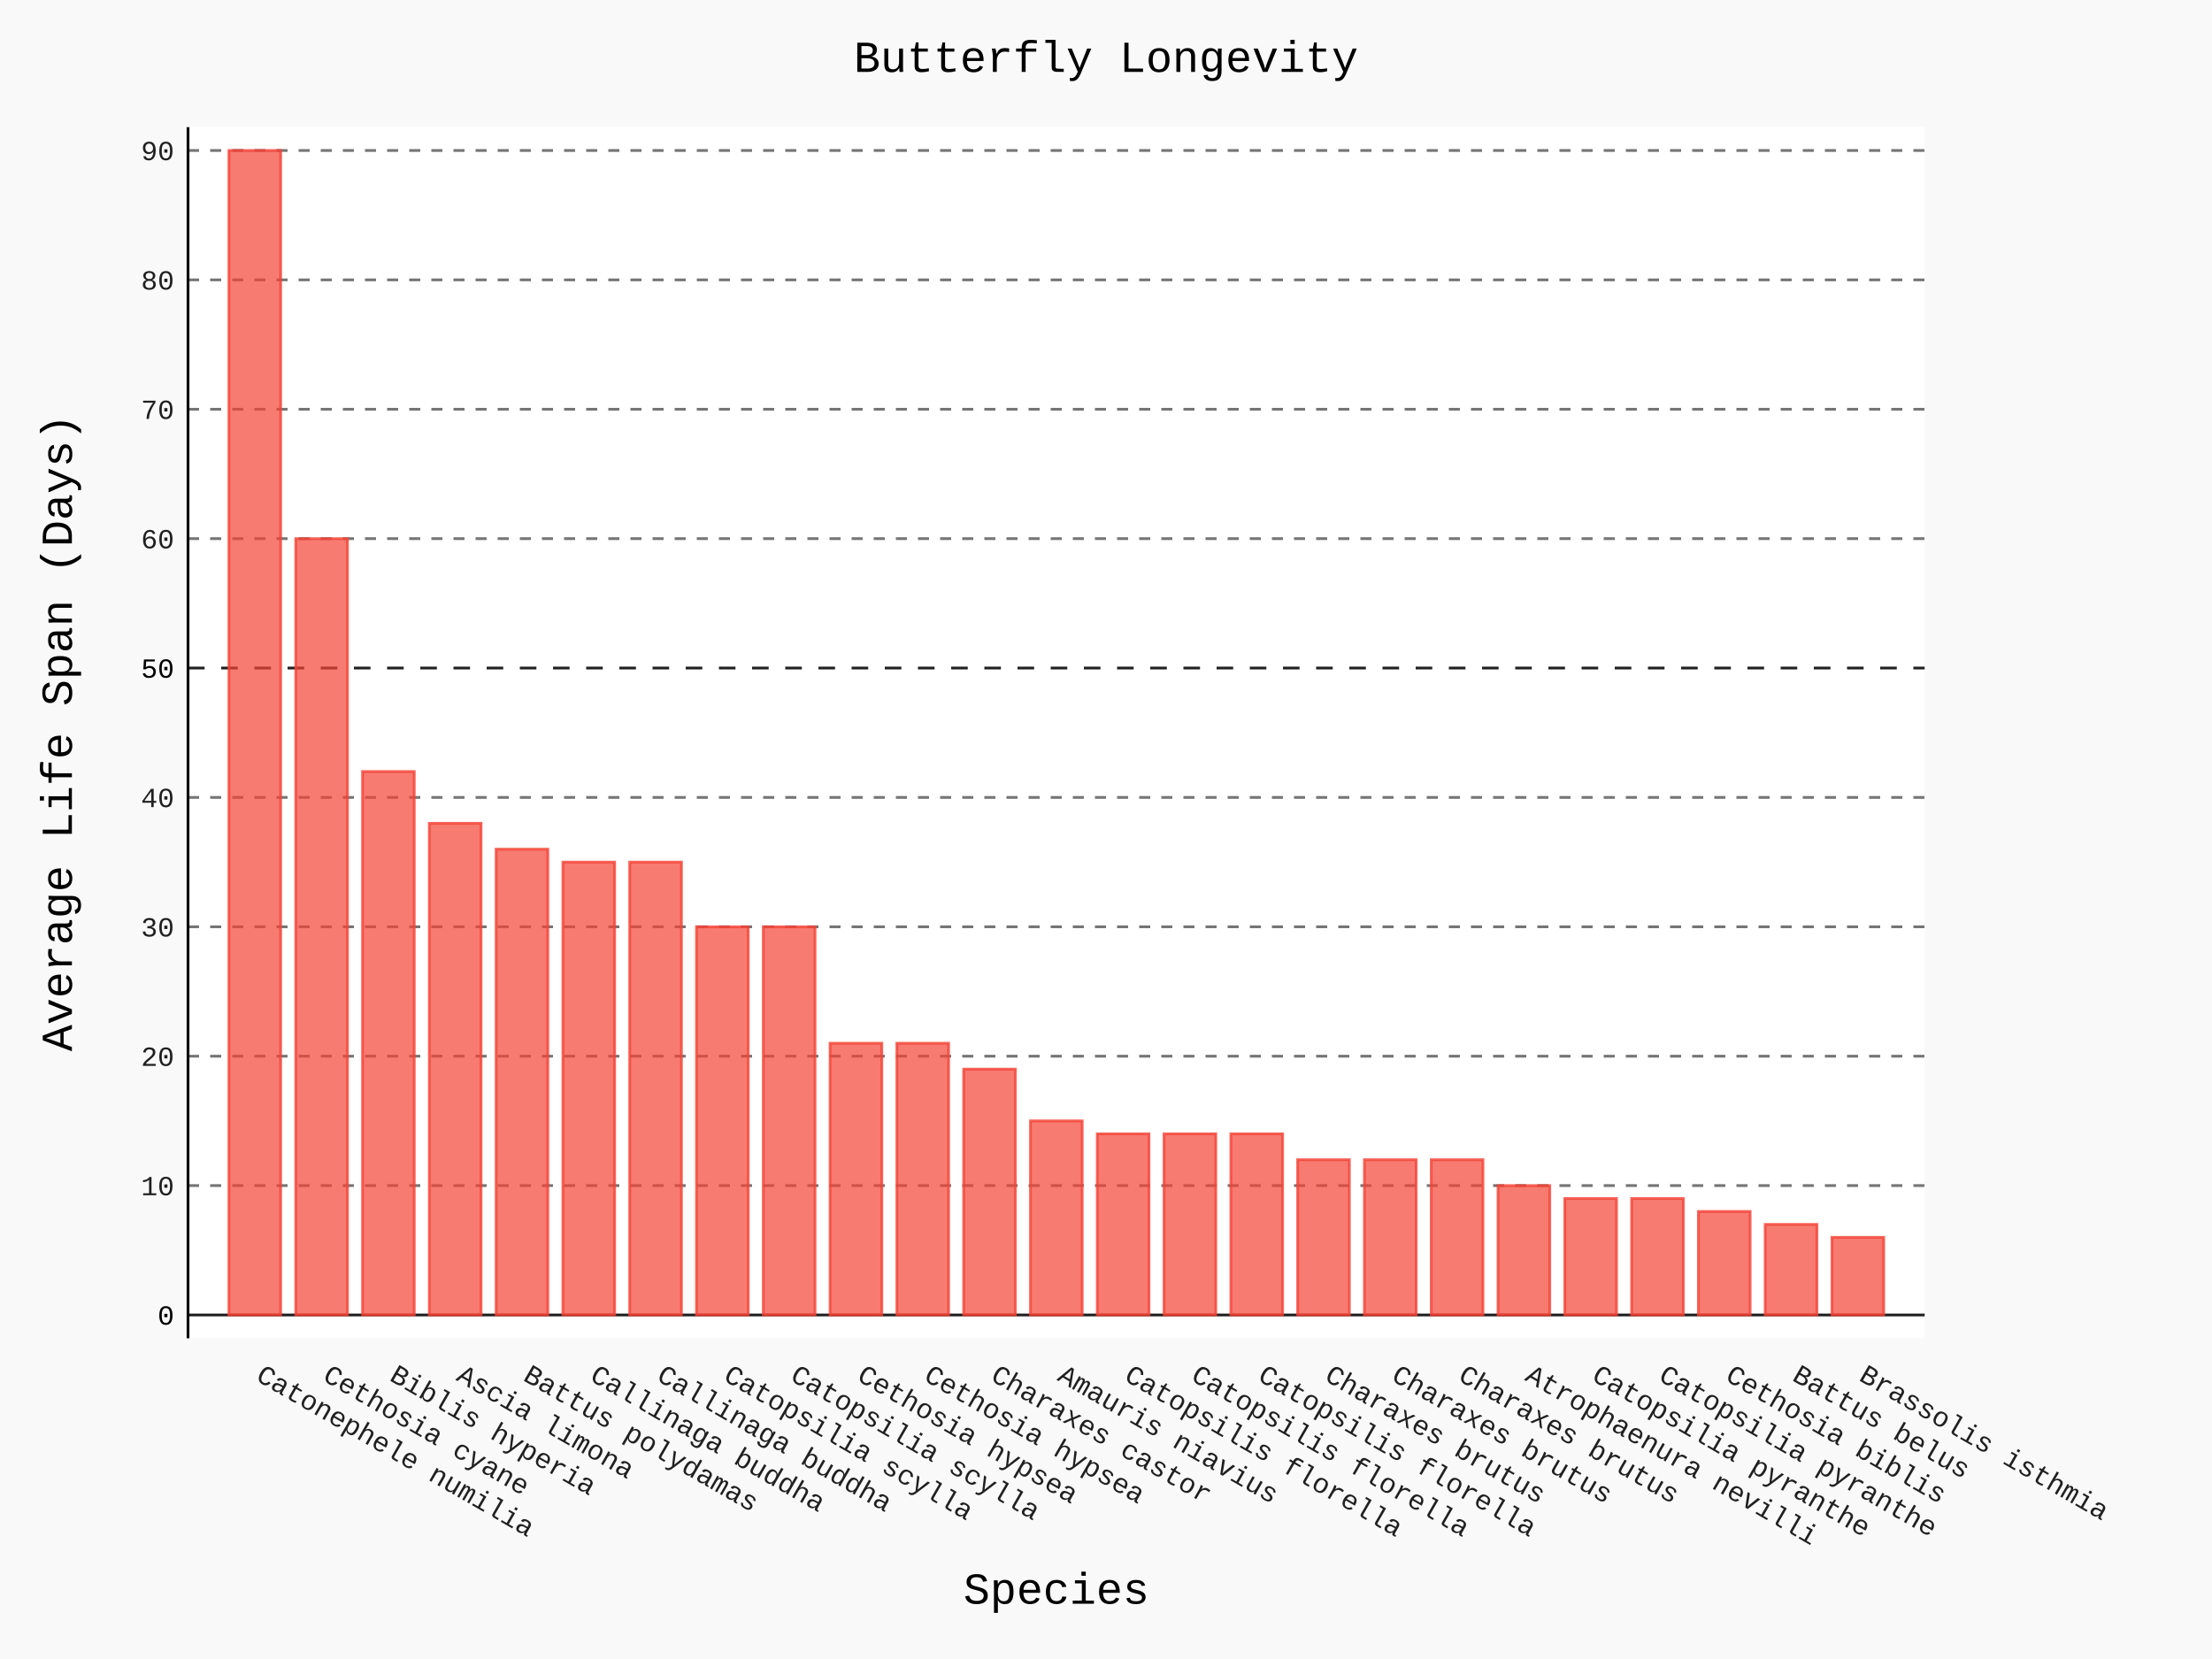
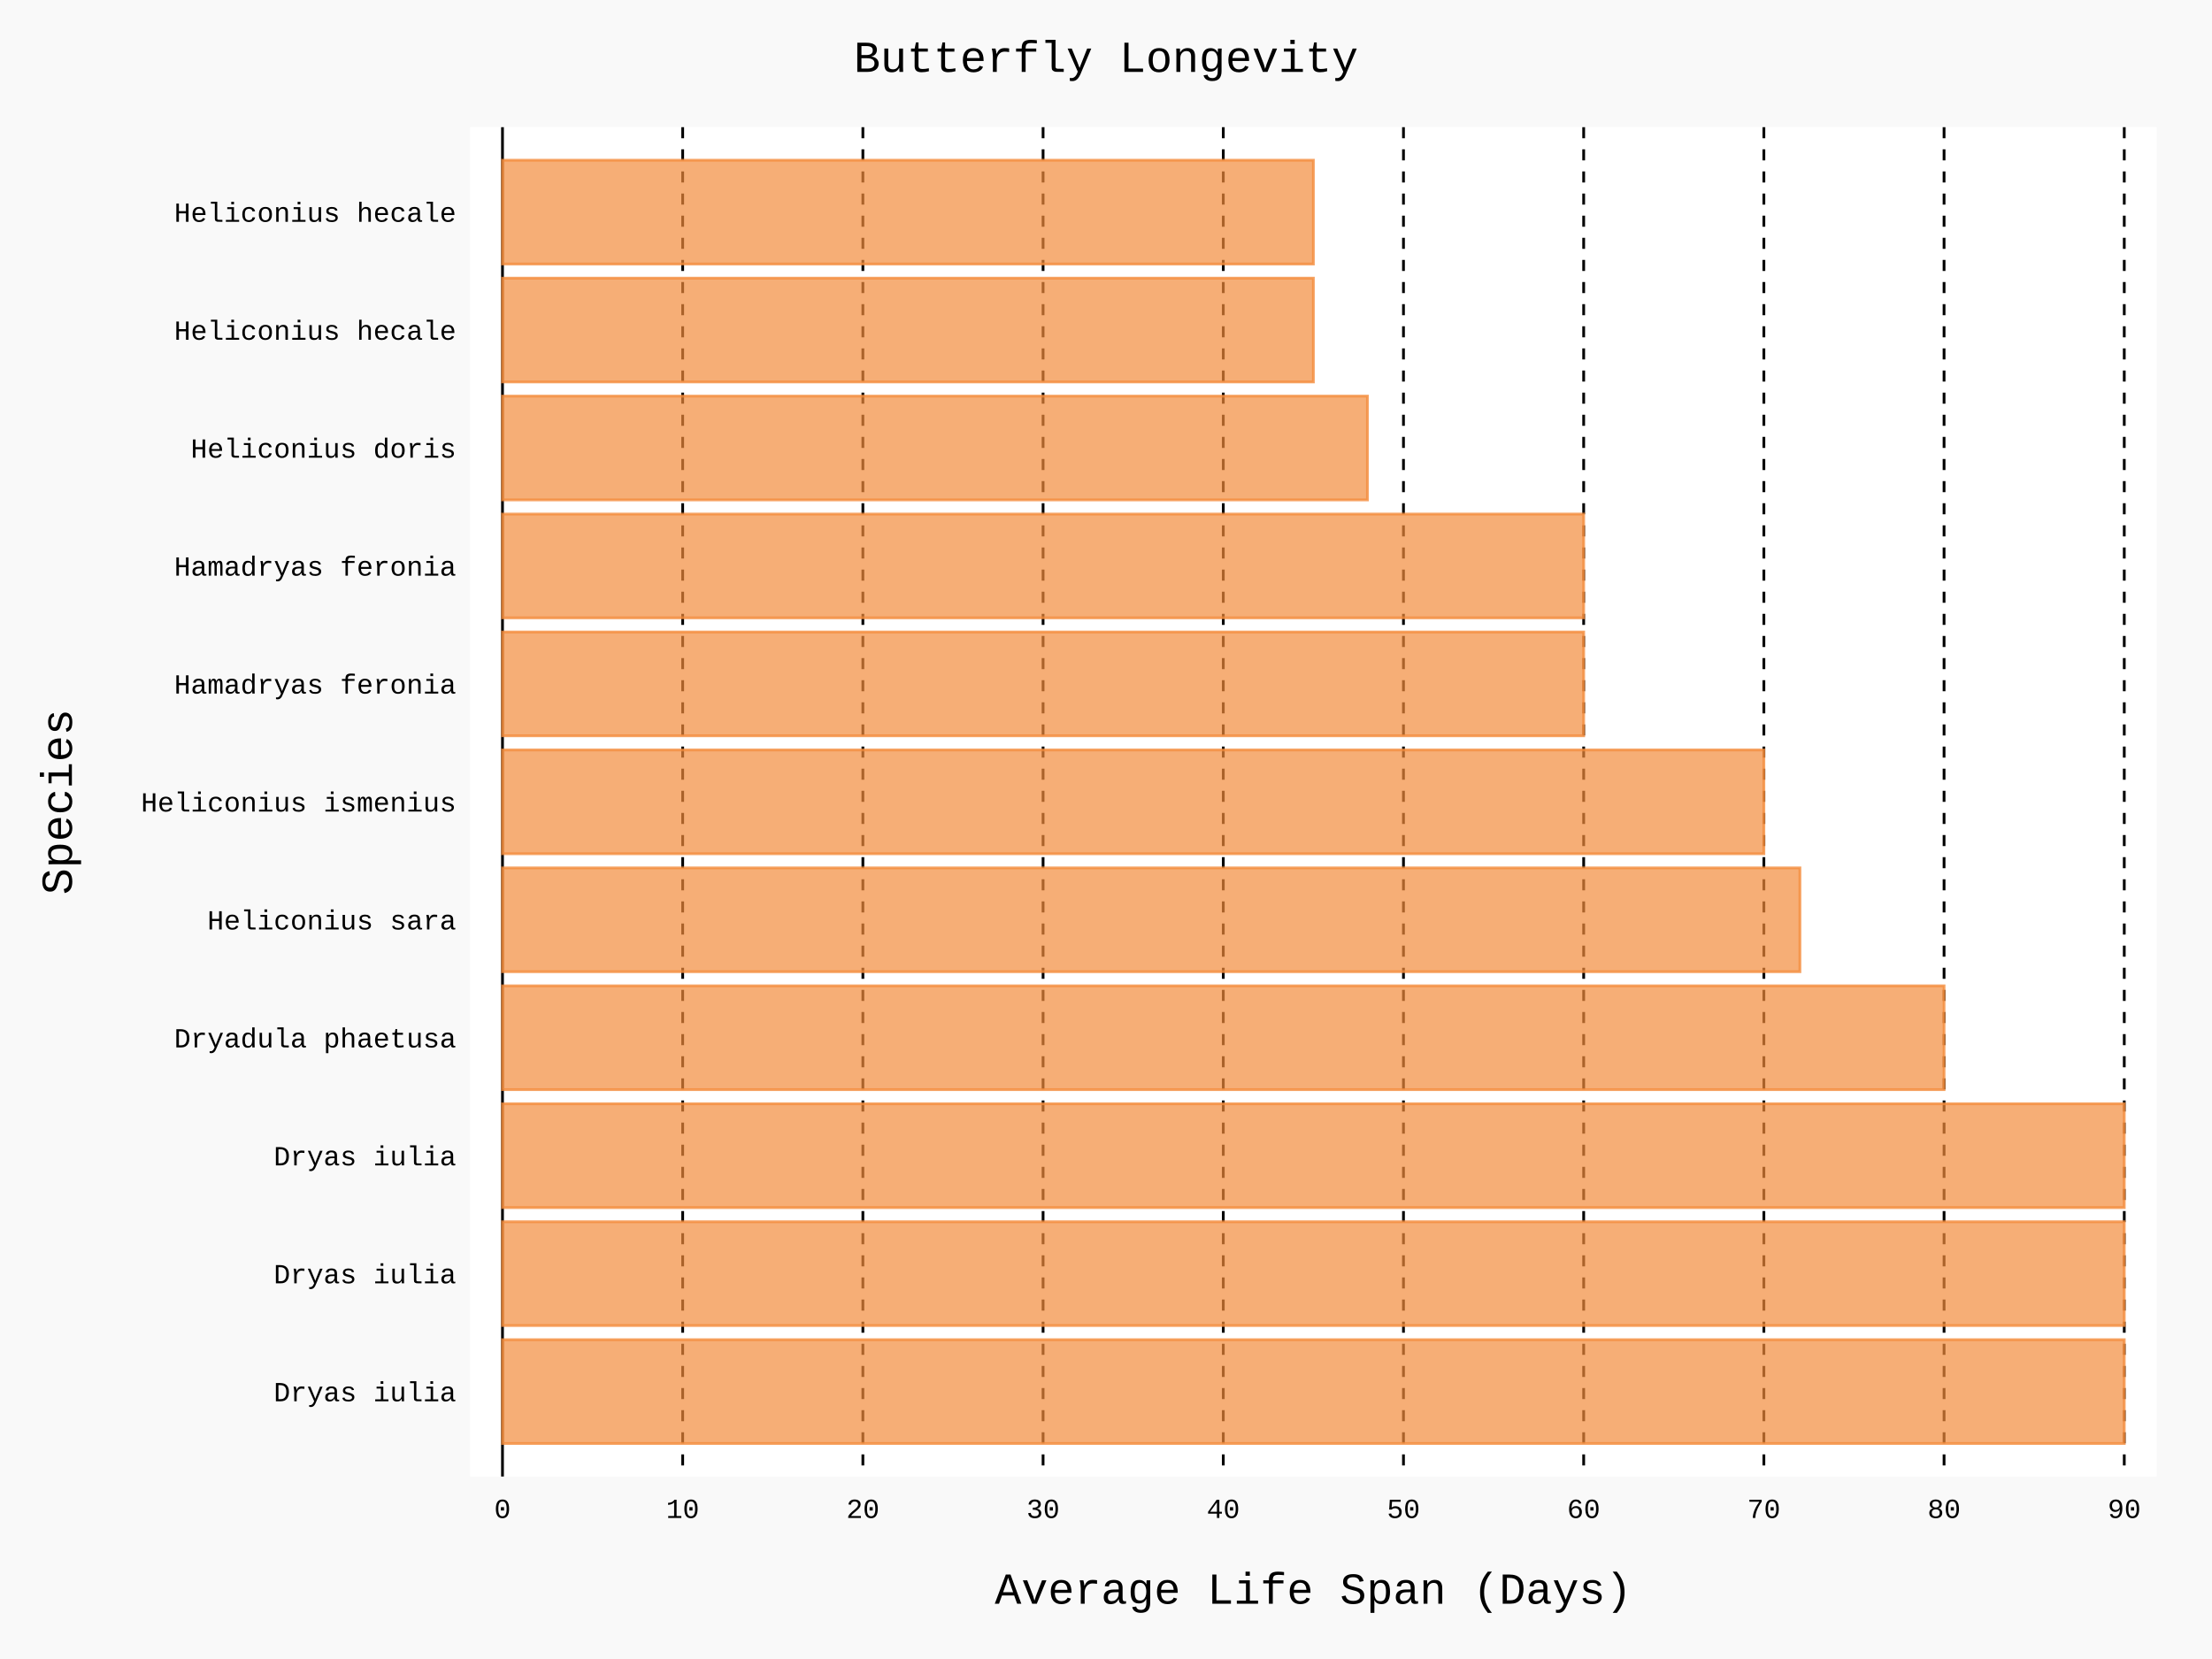
- <svg xmlns="http://www.w3.org/2000/svg" id="chart-319aea80-b3ac-416c-9169-dd376e3a01aa" class="pygal-chart" viewBox="0 0 800 600">
+ <svg xmlns="http://www.w3.org/2000/svg" id="chart-f77785ee-2991-4a4d-b419-73450f03cdf5" class="pygal-chart" viewBox="0 0 800 600">
  <defs>
-     <style type="text/css">#chart-319aea80-b3ac-416c-9169-dd376e3a01aa{-webkit-user-select:none;-webkit-font-smoothing:antialiased;font-family:Consolas,"Liberation Mono",Menlo,Courier,monospace}#chart-319aea80-b3ac-416c-9169-dd376e3a01aa .title{font-family:Consolas,"Liberation Mono",Menlo,Courier,monospace;font-size:16px}#chart-319aea80-b3ac-416c-9169-dd376e3a01aa .legends .legend text{font-family:Consolas,"Liberation Mono",Menlo,Courier,monospace;font-size:14px}#chart-319aea80-b3ac-416c-9169-dd376e3a01aa .axis text{font-family:Consolas,"Liberation Mono",Menlo,Courier,monospace;font-size:10px}#chart-319aea80-b3ac-416c-9169-dd376e3a01aa .axis text.major{font-family:Consolas,"Liberation Mono",Menlo,Courier,monospace;font-size:10px}#chart-319aea80-b3ac-416c-9169-dd376e3a01aa .text-overlay text.value{font-family:Consolas,"Liberation Mono",Menlo,Courier,monospace;font-size:16px}#chart-319aea80-b3ac-416c-9169-dd376e3a01aa .text-overlay text.label{font-family:Consolas,"Liberation Mono",Menlo,Courier,monospace;font-size:10px}#chart-319aea80-b3ac-416c-9169-dd376e3a01aa .tooltip{font-family:Consolas,"Liberation Mono",Menlo,Courier,monospace;font-size:14px}#chart-319aea80-b3ac-416c-9169-dd376e3a01aa text.no_data{font-family:Consolas,"Liberation Mono",Menlo,Courier,monospace;font-size:64px}
- #chart-319aea80-b3ac-416c-9169-dd376e3a01aa{background-color:rgba(249,249,249,1)}#chart-319aea80-b3ac-416c-9169-dd376e3a01aa path,#chart-319aea80-b3ac-416c-9169-dd376e3a01aa line,#chart-319aea80-b3ac-416c-9169-dd376e3a01aa rect,#chart-319aea80-b3ac-416c-9169-dd376e3a01aa circle{-webkit-transition:150ms;-moz-transition:150ms;transition:150ms}#chart-319aea80-b3ac-416c-9169-dd376e3a01aa .graph &gt; .background{fill:rgba(249,249,249,1)}#chart-319aea80-b3ac-416c-9169-dd376e3a01aa .plot &gt; .background{fill:rgba(255,255,255,1)}#chart-319aea80-b3ac-416c-9169-dd376e3a01aa .graph{fill:rgba(0,0,0,.87)}#chart-319aea80-b3ac-416c-9169-dd376e3a01aa text.no_data{fill:rgba(0,0,0,1)}#chart-319aea80-b3ac-416c-9169-dd376e3a01aa .title{fill:rgba(0,0,0,1)}#chart-319aea80-b3ac-416c-9169-dd376e3a01aa .legends .legend text{fill:rgba(0,0,0,.87)}#chart-319aea80-b3ac-416c-9169-dd376e3a01aa .legends .legend:hover text{fill:rgba(0,0,0,1)}#chart-319aea80-b3ac-416c-9169-dd376e3a01aa .axis .line{stroke:rgba(0,0,0,1)}#chart-319aea80-b3ac-416c-9169-dd376e3a01aa .axis .guide.line{stroke:rgba(0,0,0,.54)}#chart-319aea80-b3ac-416c-9169-dd376e3a01aa .axis .major.line{stroke:rgba(0,0,0,.87)}#chart-319aea80-b3ac-416c-9169-dd376e3a01aa .axis text.major{fill:rgba(0,0,0,1)}#chart-319aea80-b3ac-416c-9169-dd376e3a01aa .axis.y .guides:hover .guide.line,#chart-319aea80-b3ac-416c-9169-dd376e3a01aa .line-graph .axis.x .guides:hover .guide.line,#chart-319aea80-b3ac-416c-9169-dd376e3a01aa .stackedline-graph .axis.x .guides:hover .guide.line,#chart-319aea80-b3ac-416c-9169-dd376e3a01aa .xy-graph .axis.x .guides:hover .guide.line{stroke:rgba(0,0,0,1)}#chart-319aea80-b3ac-416c-9169-dd376e3a01aa .axis .guides:hover text{fill:rgba(0,0,0,1)}#chart-319aea80-b3ac-416c-9169-dd376e3a01aa .reactive{fill-opacity:.7;stroke-opacity:.8}#chart-319aea80-b3ac-416c-9169-dd376e3a01aa .ci{stroke:rgba(0,0,0,.87)}#chart-319aea80-b3ac-416c-9169-dd376e3a01aa .reactive.active,#chart-319aea80-b3ac-416c-9169-dd376e3a01aa .active .reactive{fill-opacity:.8;stroke-opacity:.9;stroke-width:4}#chart-319aea80-b3ac-416c-9169-dd376e3a01aa .ci .reactive.active{stroke-width:1.5}#chart-319aea80-b3ac-416c-9169-dd376e3a01aa .series text{fill:rgba(0,0,0,1)}#chart-319aea80-b3ac-416c-9169-dd376e3a01aa .tooltip rect{fill:rgba(255,255,255,1);stroke:rgba(0,0,0,1);-webkit-transition:opacity 150ms;-moz-transition:opacity 150ms;transition:opacity 150ms}#chart-319aea80-b3ac-416c-9169-dd376e3a01aa .tooltip .label{fill:rgba(0,0,0,.87)}#chart-319aea80-b3ac-416c-9169-dd376e3a01aa .tooltip .label{fill:rgba(0,0,0,.87)}#chart-319aea80-b3ac-416c-9169-dd376e3a01aa .tooltip .legend{font-size:.8em;fill:rgba(0,0,0,.54)}#chart-319aea80-b3ac-416c-9169-dd376e3a01aa .tooltip .x_label{font-size:.6em;fill:rgba(0,0,0,1)}#chart-319aea80-b3ac-416c-9169-dd376e3a01aa .tooltip .xlink{font-size:.5em;text-decoration:underline}#chart-319aea80-b3ac-416c-9169-dd376e3a01aa .tooltip .value{font-size:1.5em}#chart-319aea80-b3ac-416c-9169-dd376e3a01aa .bound{font-size:.5em}#chart-319aea80-b3ac-416c-9169-dd376e3a01aa .max-value{font-size:.75em;fill:rgba(0,0,0,.54)}#chart-319aea80-b3ac-416c-9169-dd376e3a01aa .map-element{fill:rgba(255,255,255,1);stroke:rgba(0,0,0,.54) !important}#chart-319aea80-b3ac-416c-9169-dd376e3a01aa .map-element .reactive{fill-opacity:inherit;stroke-opacity:inherit}#chart-319aea80-b3ac-416c-9169-dd376e3a01aa .color-0,#chart-319aea80-b3ac-416c-9169-dd376e3a01aa .color-0 a:visited{stroke:#F44336;fill:#F44336}#chart-319aea80-b3ac-416c-9169-dd376e3a01aa .text-overlay .color-0 text{fill:black}
- #chart-319aea80-b3ac-416c-9169-dd376e3a01aa text.no_data{text-anchor:middle}#chart-319aea80-b3ac-416c-9169-dd376e3a01aa .guide.line{fill:none}#chart-319aea80-b3ac-416c-9169-dd376e3a01aa .centered{text-anchor:middle}#chart-319aea80-b3ac-416c-9169-dd376e3a01aa .title{text-anchor:middle}#chart-319aea80-b3ac-416c-9169-dd376e3a01aa .legends .legend text{fill-opacity:1}#chart-319aea80-b3ac-416c-9169-dd376e3a01aa .axis.x text{text-anchor:middle}#chart-319aea80-b3ac-416c-9169-dd376e3a01aa .axis.x:not(.web) text[transform]{text-anchor:start}#chart-319aea80-b3ac-416c-9169-dd376e3a01aa .axis.x:not(.web) text[transform].backwards{text-anchor:end}#chart-319aea80-b3ac-416c-9169-dd376e3a01aa .axis.y text{text-anchor:end}#chart-319aea80-b3ac-416c-9169-dd376e3a01aa .axis.y text[transform].backwards{text-anchor:start}#chart-319aea80-b3ac-416c-9169-dd376e3a01aa .axis.y2 text{text-anchor:start}#chart-319aea80-b3ac-416c-9169-dd376e3a01aa .axis.y2 text[transform].backwards{text-anchor:end}#chart-319aea80-b3ac-416c-9169-dd376e3a01aa .axis .guide.line{stroke-dasharray:4,4}#chart-319aea80-b3ac-416c-9169-dd376e3a01aa .axis .major.guide.line{stroke-dasharray:6,6}#chart-319aea80-b3ac-416c-9169-dd376e3a01aa .horizontal .axis.y .guide.line,#chart-319aea80-b3ac-416c-9169-dd376e3a01aa .horizontal .axis.y2 .guide.line,#chart-319aea80-b3ac-416c-9169-dd376e3a01aa .vertical .axis.x .guide.line{opacity:0}#chart-319aea80-b3ac-416c-9169-dd376e3a01aa .horizontal .axis.always_show .guide.line,#chart-319aea80-b3ac-416c-9169-dd376e3a01aa .vertical .axis.always_show .guide.line{opacity:1 !important}#chart-319aea80-b3ac-416c-9169-dd376e3a01aa .axis.y .guides:hover .guide.line,#chart-319aea80-b3ac-416c-9169-dd376e3a01aa .axis.y2 .guides:hover .guide.line,#chart-319aea80-b3ac-416c-9169-dd376e3a01aa .axis.x .guides:hover .guide.line{opacity:1}#chart-319aea80-b3ac-416c-9169-dd376e3a01aa .axis .guides:hover text{opacity:1}#chart-319aea80-b3ac-416c-9169-dd376e3a01aa .nofill{fill:none}#chart-319aea80-b3ac-416c-9169-dd376e3a01aa .subtle-fill{fill-opacity:.2}#chart-319aea80-b3ac-416c-9169-dd376e3a01aa .dot{stroke-width:1px;fill-opacity:1}#chart-319aea80-b3ac-416c-9169-dd376e3a01aa .dot.active{stroke-width:5px}#chart-319aea80-b3ac-416c-9169-dd376e3a01aa .dot.negative{fill:transparent}#chart-319aea80-b3ac-416c-9169-dd376e3a01aa text,#chart-319aea80-b3ac-416c-9169-dd376e3a01aa tspan{stroke:none !important}#chart-319aea80-b3ac-416c-9169-dd376e3a01aa .series text.active{opacity:1}#chart-319aea80-b3ac-416c-9169-dd376e3a01aa .tooltip rect{fill-opacity:.95;stroke-width:.5}#chart-319aea80-b3ac-416c-9169-dd376e3a01aa .tooltip text{fill-opacity:1}#chart-319aea80-b3ac-416c-9169-dd376e3a01aa .showable{visibility:hidden}#chart-319aea80-b3ac-416c-9169-dd376e3a01aa .showable.shown{visibility:visible}#chart-319aea80-b3ac-416c-9169-dd376e3a01aa .gauge-background{fill:rgba(229,229,229,1);stroke:none}#chart-319aea80-b3ac-416c-9169-dd376e3a01aa .bg-lines{stroke:rgba(249,249,249,1);stroke-width:2px}</style>
+     <style type="text/css">#chart-f77785ee-2991-4a4d-b419-73450f03cdf5{-webkit-user-select:none;-webkit-font-smoothing:antialiased;font-family:Consolas,"Liberation Mono",Menlo,Courier,monospace}#chart-f77785ee-2991-4a4d-b419-73450f03cdf5 .title{font-family:Consolas,"Liberation Mono",Menlo,Courier,monospace;font-size:16px}#chart-f77785ee-2991-4a4d-b419-73450f03cdf5 .legends .legend text{font-family:Consolas,"Liberation Mono",Menlo,Courier,monospace;font-size:14px}#chart-f77785ee-2991-4a4d-b419-73450f03cdf5 .axis text{font-family:Consolas,"Liberation Mono",Menlo,Courier,monospace;font-size:10px}#chart-f77785ee-2991-4a4d-b419-73450f03cdf5 .axis text.major{font-family:Consolas,"Liberation Mono",Menlo,Courier,monospace;font-size:10px}#chart-f77785ee-2991-4a4d-b419-73450f03cdf5 .text-overlay text.value{font-family:Consolas,"Liberation Mono",Menlo,Courier,monospace;font-size:16px}#chart-f77785ee-2991-4a4d-b419-73450f03cdf5 .text-overlay text.label{font-family:Consolas,"Liberation Mono",Menlo,Courier,monospace;font-size:10px}#chart-f77785ee-2991-4a4d-b419-73450f03cdf5 .tooltip{font-family:Consolas,"Liberation Mono",Menlo,Courier,monospace;font-size:14px}#chart-f77785ee-2991-4a4d-b419-73450f03cdf5 text.no_data{font-family:Consolas,"Liberation Mono",Menlo,Courier,monospace;font-size:64px}
+ #chart-f77785ee-2991-4a4d-b419-73450f03cdf5{background-color:rgba(249,249,249,1)}#chart-f77785ee-2991-4a4d-b419-73450f03cdf5 path,#chart-f77785ee-2991-4a4d-b419-73450f03cdf5 line,#chart-f77785ee-2991-4a4d-b419-73450f03cdf5 rect,#chart-f77785ee-2991-4a4d-b419-73450f03cdf5 circle{-webkit-transition:150ms;-moz-transition:150ms;transition:150ms}#chart-f77785ee-2991-4a4d-b419-73450f03cdf5 .graph &gt; .background{fill:rgba(249,249,249,1)}#chart-f77785ee-2991-4a4d-b419-73450f03cdf5 .plot &gt; .background{fill:rgba(255,255,255,1)}#chart-f77785ee-2991-4a4d-b419-73450f03cdf5 .graph{fill:black}#chart-f77785ee-2991-4a4d-b419-73450f03cdf5 text.no_data{fill:black}#chart-f77785ee-2991-4a4d-b419-73450f03cdf5 .title{fill:black}#chart-f77785ee-2991-4a4d-b419-73450f03cdf5 .legends .legend text{fill:black}#chart-f77785ee-2991-4a4d-b419-73450f03cdf5 .legends .legend:hover text{fill:black}#chart-f77785ee-2991-4a4d-b419-73450f03cdf5 .axis .line{stroke:black}#chart-f77785ee-2991-4a4d-b419-73450f03cdf5 .axis .guide.line{stroke:black}#chart-f77785ee-2991-4a4d-b419-73450f03cdf5 .axis .major.line{stroke:black}#chart-f77785ee-2991-4a4d-b419-73450f03cdf5 .axis text.major{fill:black}#chart-f77785ee-2991-4a4d-b419-73450f03cdf5 .axis.y .guides:hover .guide.line,#chart-f77785ee-2991-4a4d-b419-73450f03cdf5 .line-graph .axis.x .guides:hover .guide.line,#chart-f77785ee-2991-4a4d-b419-73450f03cdf5 .stackedline-graph .axis.x .guides:hover .guide.line,#chart-f77785ee-2991-4a4d-b419-73450f03cdf5 .xy-graph .axis.x .guides:hover .guide.line{stroke:black}#chart-f77785ee-2991-4a4d-b419-73450f03cdf5 .axis .guides:hover text{fill:black}#chart-f77785ee-2991-4a4d-b419-73450f03cdf5 .reactive{fill-opacity:.7;stroke-opacity:.8}#chart-f77785ee-2991-4a4d-b419-73450f03cdf5 .ci{stroke:black}#chart-f77785ee-2991-4a4d-b419-73450f03cdf5 .reactive.active,#chart-f77785ee-2991-4a4d-b419-73450f03cdf5 .active .reactive{fill-opacity:.8;stroke-opacity:.9;stroke-width:4}#chart-f77785ee-2991-4a4d-b419-73450f03cdf5 .ci .reactive.active{stroke-width:1.5}#chart-f77785ee-2991-4a4d-b419-73450f03cdf5 .series text{fill:black}#chart-f77785ee-2991-4a4d-b419-73450f03cdf5 .tooltip rect{fill:rgba(255,255,255,1);stroke:black;-webkit-transition:opacity 150ms;-moz-transition:opacity 150ms;transition:opacity 150ms}#chart-f77785ee-2991-4a4d-b419-73450f03cdf5 .tooltip .label{fill:black}#chart-f77785ee-2991-4a4d-b419-73450f03cdf5 .tooltip .label{fill:black}#chart-f77785ee-2991-4a4d-b419-73450f03cdf5 .tooltip .legend{font-size:.8em;fill:black}#chart-f77785ee-2991-4a4d-b419-73450f03cdf5 .tooltip .x_label{font-size:.6em;fill:black}#chart-f77785ee-2991-4a4d-b419-73450f03cdf5 .tooltip .xlink{font-size:.5em;text-decoration:underline}#chart-f77785ee-2991-4a4d-b419-73450f03cdf5 .tooltip .value{font-size:1.5em}#chart-f77785ee-2991-4a4d-b419-73450f03cdf5 .bound{font-size:.5em}#chart-f77785ee-2991-4a4d-b419-73450f03cdf5 .max-value{font-size:.75em;fill:black}#chart-f77785ee-2991-4a4d-b419-73450f03cdf5 .map-element{fill:rgba(255,255,255,1);stroke:black !important}#chart-f77785ee-2991-4a4d-b419-73450f03cdf5 .map-element .reactive{fill-opacity:inherit;stroke-opacity:inherit}#chart-f77785ee-2991-4a4d-b419-73450f03cdf5 .color-0,#chart-f77785ee-2991-4a4d-b419-73450f03cdf5 .color-0 a:visited{stroke:#F38C3C;fill:#F38C3C}#chart-f77785ee-2991-4a4d-b419-73450f03cdf5 .text-overlay .color-0 text{fill:black}
+ #chart-f77785ee-2991-4a4d-b419-73450f03cdf5 text.no_data{text-anchor:middle}#chart-f77785ee-2991-4a4d-b419-73450f03cdf5 .guide.line{fill:none}#chart-f77785ee-2991-4a4d-b419-73450f03cdf5 .centered{text-anchor:middle}#chart-f77785ee-2991-4a4d-b419-73450f03cdf5 .title{text-anchor:middle}#chart-f77785ee-2991-4a4d-b419-73450f03cdf5 .legends .legend text{fill-opacity:1}#chart-f77785ee-2991-4a4d-b419-73450f03cdf5 .axis.x text{text-anchor:middle}#chart-f77785ee-2991-4a4d-b419-73450f03cdf5 .axis.x:not(.web) text[transform]{text-anchor:start}#chart-f77785ee-2991-4a4d-b419-73450f03cdf5 .axis.x:not(.web) text[transform].backwards{text-anchor:end}#chart-f77785ee-2991-4a4d-b419-73450f03cdf5 .axis.y text{text-anchor:end}#chart-f77785ee-2991-4a4d-b419-73450f03cdf5 .axis.y text[transform].backwards{text-anchor:start}#chart-f77785ee-2991-4a4d-b419-73450f03cdf5 .axis.y2 text{text-anchor:start}#chart-f77785ee-2991-4a4d-b419-73450f03cdf5 .axis.y2 text[transform].backwards{text-anchor:end}#chart-f77785ee-2991-4a4d-b419-73450f03cdf5 .axis .guide.line{stroke-dasharray:4,4}#chart-f77785ee-2991-4a4d-b419-73450f03cdf5 .axis .major.guide.line{stroke-dasharray:4,4}#chart-f77785ee-2991-4a4d-b419-73450f03cdf5 .horizontal .axis.y .guide.line,#chart-f77785ee-2991-4a4d-b419-73450f03cdf5 .horizontal .axis.y2 .guide.line,#chart-f77785ee-2991-4a4d-b419-73450f03cdf5 .vertical .axis.x .guide.line{opacity:0}#chart-f77785ee-2991-4a4d-b419-73450f03cdf5 .horizontal .axis.always_show .guide.line,#chart-f77785ee-2991-4a4d-b419-73450f03cdf5 .vertical .axis.always_show .guide.line{opacity:1 !important}#chart-f77785ee-2991-4a4d-b419-73450f03cdf5 .axis.y .guides:hover .guide.line,#chart-f77785ee-2991-4a4d-b419-73450f03cdf5 .axis.y2 .guides:hover .guide.line,#chart-f77785ee-2991-4a4d-b419-73450f03cdf5 .axis.x .guides:hover .guide.line{opacity:1}#chart-f77785ee-2991-4a4d-b419-73450f03cdf5 .axis .guides:hover text{opacity:1}#chart-f77785ee-2991-4a4d-b419-73450f03cdf5 .nofill{fill:none}#chart-f77785ee-2991-4a4d-b419-73450f03cdf5 .subtle-fill{fill-opacity:.2}#chart-f77785ee-2991-4a4d-b419-73450f03cdf5 .dot{stroke-width:1px;fill-opacity:1}#chart-f77785ee-2991-4a4d-b419-73450f03cdf5 .dot.active{stroke-width:5px}#chart-f77785ee-2991-4a4d-b419-73450f03cdf5 .dot.negative{fill:transparent}#chart-f77785ee-2991-4a4d-b419-73450f03cdf5 text,#chart-f77785ee-2991-4a4d-b419-73450f03cdf5 tspan{stroke:none !important}#chart-f77785ee-2991-4a4d-b419-73450f03cdf5 .series text.active{opacity:1}#chart-f77785ee-2991-4a4d-b419-73450f03cdf5 .tooltip rect{fill-opacity:.95;stroke-width:.5}#chart-f77785ee-2991-4a4d-b419-73450f03cdf5 .tooltip text{fill-opacity:1}#chart-f77785ee-2991-4a4d-b419-73450f03cdf5 .showable{visibility:hidden}#chart-f77785ee-2991-4a4d-b419-73450f03cdf5 .showable.shown{visibility:visible}#chart-f77785ee-2991-4a4d-b419-73450f03cdf5 .gauge-background{fill:rgba(229,229,229,1);stroke:none}#chart-f77785ee-2991-4a4d-b419-73450f03cdf5 .bg-lines{stroke:rgba(249,249,249,1);stroke-width:2px}</style>
  </defs>
-   <g class="graph bar-graph vertical">
+   <g class="graph horizontalstackedbar-graph horizontal">
    <rect x="0" y="0" width="800" height="600" class="background" />
-     <g transform="translate(68, 46)" class="plot">
-       <rect x="0" y="0" width="628.077" height="438.0" class="background" />
-       <g class="axis y always_show">
+     <g transform="translate(170, 46)" class="plot">
+       <rect x="0" y="0" width="610.0" height="488" class="background" />
+       <g class="axis y">
        <g class="guides">
-           <path d="M0 429.577 h628.077" class="axis major line" />
-           <text x="-5" y="433.077" class="major">0</text>
+           <text x="-5" y="460.787" class="">Dryas iulia</text>
        </g>
        <g class="guides">
-           <path d="M0 382.782 h628.077" class="guide line" />
-           <text x="-5" y="386.282" class="">10</text>
+           <text x="-5" y="418.129" class="">Dryas iulia</text>
        </g>
        <g class="guides">
-           <path d="M0 335.987 h628.077" class="guide line" />
-           <text x="-5" y="339.487" class="">20</text>
+           <text x="-5" y="375.472" class="">Dryas iulia</text>
        </g>
        <g class="guides">
-           <path d="M0 289.192 h628.077" class="guide line" />
-           <text x="-5" y="292.692" class="">30</text>
+           <text x="-5" y="332.815" class="">Dryadula phaetusa</text>
        </g>
        <g class="guides">
-           <path d="M0 242.397 h628.077" class="guide line" />
-           <text x="-5" y="245.897" class="">40</text>
+           <text x="-5" y="290.157" class="">Heliconius sara</text>
        </g>
        <g class="guides">
-           <path d="M0 195.603 h628.077" class="major guide line" />
-           <text x="-5" y="199.103" class="major">50</text>
+           <text x="-5" y="247.5" class="">Heliconius ismenius</text>
        </g>
        <g class="guides">
-           <path d="M0 148.808 h628.077" class="guide line" />
-           <text x="-5" y="152.308" class="">60</text>
+           <text x="-5" y="204.843" class="">Hamadryas feronia</text>
        </g>
        <g class="guides">
-           <path d="M0 102.013 h628.077" class="guide line" />
-           <text x="-5" y="105.513" class="">70</text>
+           <text x="-5" y="162.185" class="">Hamadryas feronia</text>
        </g>
        <g class="guides">
-           <path d="M0 55.218 h628.077" class="guide line" />
-           <text x="-5" y="58.718" class="">80</text>
+           <text x="-5" y="119.528" class="">Heliconius doris</text>
        </g>
        <g class="guides">
-           <path d="M0 8.423 h628.077" class="guide line" />
-           <text x="-5" y="11.923" class="">90</text>
+           <text x="-5" y="76.871" class="">Heliconius hecale</text>
+         </g>
+         <g class="guides">
+           <text x="-5" y="34.213" class="">Heliconius hecale</text>
        </g>
      </g>
-       <g class="axis x">
-         <path d="M0 0 v438" class="line" />
+       <g class="axis x always_show">
        <g class="guides">
-           <path d="M24.157 0 v438" class="guide line" />
-           <text x="24.157" y="453.0" class="" transform="rotate(30 24.15681 453)">Catonephele numilia</text>
+           <path d="M11.731 0 v488" class="axis major line" />
+           <text x="11.731" y="503.0" class="major">0</text>
        </g>
        <g class="guides">
-           <path d="M48.314 0 v438" class="guide line" />
-           <text x="48.314" y="453.0" class="" transform="rotate(30 48.31361 453)">Cethosia cyane</text>
+           <path d="M76.902 0 v488" class="guide line" />
+           <text x="76.902" y="503.0" class="">10</text>
        </g>
        <g class="guides">
-           <path d="M72.47 0 v438" class="guide line" />
-           <text x="72.47" y="453.0" class="" transform="rotate(30 72.47042 453)">Biblis hyperia</text>
+           <path d="M142.073 0 v488" class="guide line" />
+           <text x="142.073" y="503.0" class="">20</text>
        </g>
        <g class="guides">
-           <path d="M96.627 0 v438" class="guide line" />
-           <text x="96.627" y="453.0" class="" transform="rotate(30 96.62722 453)">Ascia limona</text>
+           <path d="M207.244 0 v488" class="guide line" />
+           <text x="207.244" y="503.0" class="">30</text>
        </g>
        <g class="guides">
-           <path d="M120.784 0 v438" class="guide line" />
-           <text x="120.784" y="453.0" class="" transform="rotate(30 120.784 453)">Battus polydamas</text>
+           <path d="M272.415 0 v488" class="guide line" />
+           <text x="272.415" y="503.0" class="">40</text>
        </g>
        <g class="guides">
-           <path d="M144.941 0 v438" class="guide line" />
-           <text x="144.941" y="453.0" class="" transform="rotate(30 144.9408 453)">Callinaga buddha</text>
+           <path d="M337.585 0 v488" class="major guide line" />
+           <text x="337.585" y="503.0" class="major">50</text>
        </g>
        <g class="guides">
-           <path d="M169.098 0 v438" class="guide line" />
-           <text x="169.098" y="453.0" class="" transform="rotate(30 169.0976 453)">Callinaga buddha</text>
+           <path d="M402.756 0 v488" class="guide line" />
+           <text x="402.756" y="503.0" class="">60</text>
        </g>
        <g class="guides">
-           <path d="M193.254 0 v438" class="guide line" />
-           <text x="193.254" y="453.0" class="" transform="rotate(30 193.2544 453)">Catopsilia scylla</text>
+           <path d="M467.927 0 v488" class="guide line" />
+           <text x="467.927" y="503.0" class="">70</text>
        </g>
        <g class="guides">
-           <path d="M217.411 0 v438" class="guide line" />
-           <text x="217.411" y="453.0" class="" transform="rotate(30 217.4113 453)">Catopsilia scylla</text>
+           <path d="M533.098 0 v488" class="guide line" />
+           <text x="533.098" y="503.0" class="">80</text>
        </g>
        <g class="guides">
-           <path d="M241.568 0 v438" class="guide line" />
-           <text x="241.568" y="453.0" class="" transform="rotate(30 241.5681 453)">Cethosia hypsea</text>
-         </g>
-         <g class="guides">
-           <path d="M265.725 0 v438" class="guide line" />
-           <text x="265.725" y="453.0" class="" transform="rotate(30 265.7249 453)">Cethosia hypsea</text>
-         </g>
-         <g class="guides">
-           <path d="M289.882 0 v438" class="guide line" />
-           <text x="289.882" y="453.0" class="" transform="rotate(30 289.8817 453)">Charaxes castor</text>
-         </g>
-         <g class="guides">
-           <path d="M314.038 0 v438" class="guide line" />
-           <text x="314.038" y="453.0" class="" transform="rotate(30 314.0385 453)">Amauris niavius</text>
-         </g>
-         <g class="guides">
-           <path d="M338.195 0 v438" class="guide line" />
-           <text x="338.195" y="453.0" class="" transform="rotate(30 338.1953 453)">Catopsilis florella</text>
-         </g>
-         <g class="guides">
-           <path d="M362.352 0 v438" class="guide line" />
-           <text x="362.352" y="453.0" class="" transform="rotate(30 362.3521 453)">Catopsilis florella</text>
-         </g>
-         <g class="guides">
-           <path d="M386.509 0 v438" class="guide line" />
-           <text x="386.509" y="453.0" class="" transform="rotate(30 386.5089 453)">Catopsilis florella</text>
-         </g>
-         <g class="guides">
-           <path d="M410.666 0 v438" class="guide line" />
-           <text x="410.666" y="453.0" class="" transform="rotate(30 410.6657 453)">Charaxes brutus</text>
-         </g>
-         <g class="guides">
-           <path d="M434.823 0 v438" class="guide line" />
-           <text x="434.823" y="453.0" class="" transform="rotate(30 434.8225 453)">Charaxes brutus</text>
-         </g>
-         <g class="guides">
-           <path d="M458.979 0 v438" class="guide line" />
-           <text x="458.979" y="453.0" class="" transform="rotate(30 458.9793 453)">Charaxes brutus</text>
-         </g>
-         <g class="guides">
-           <path d="M483.136 0 v438" class="guide line" />
-           <text x="483.136" y="453.0" class="" transform="rotate(30 483.1361 453)">Atrophaenura nevilli</text>
-         </g>
-         <g class="guides">
-           <path d="M507.293 0 v438" class="guide line" />
-           <text x="507.293" y="453.0" class="" transform="rotate(30 507.2929 453)">Catopsilia pyranthe</text>
-         </g>
-         <g class="guides">
-           <path d="M531.45 0 v438" class="guide line" />
-           <text x="531.45" y="453.0" class="" transform="rotate(30 531.4497 453)">Catopsilia pyranthe</text>
-         </g>
-         <g class="guides">
-           <path d="M555.607 0 v438" class="guide line" />
-           <text x="555.607" y="453.0" class="" transform="rotate(30 555.6065 453)">Cethosia biblis</text>
-         </g>
-         <g class="guides">
-           <path d="M579.763 0 v438" class="guide line" />
-           <text x="579.763" y="453.0" class="" transform="rotate(30 579.7633 453)">Battus belus</text>
-         </g>
-         <g class="guides">
-           <path d="M603.92 0 v438" class="guide line" />
-           <text x="603.92" y="453.0" class="" transform="rotate(30 603.9201 453)">Brassolis isthmia</text>
+           <path d="M598.269 0 v488" class="guide line" />
+           <text x="598.269" y="503.0" class="">90</text>
        </g>
      </g>
      <g class="series serie-0 color-0">
        <g class="bars">
          <g class="bar">
-             <rect x="14.803" y="8.423" rx="0" ry="0" width="18.707" height="421.154" class="rect reactive tooltip-trigger" />
+             <rect x="11.731" y="438.517" rx="0" ry="0" width="586.538" height="37.538" class="rect reactive tooltip-trigger" />
          </g>
          <g class="bar">
-             <rect x="38.96" y="148.808" rx="0" ry="0" width="18.707" height="280.769" class="rect reactive tooltip-trigger" />
+             <rect x="11.731" y="395.86" rx="0" ry="0" width="586.538" height="37.538" class="rect reactive tooltip-trigger" />
          </g>
          <g class="bar">
-             <rect x="63.117" y="233.038" rx="0" ry="0" width="18.707" height="196.538" class="rect reactive tooltip-trigger" />
+             <rect x="11.731" y="353.203" rx="0" ry="0" width="586.538" height="37.538" class="rect reactive tooltip-trigger" />
          </g>
          <g class="bar">
-             <rect x="87.274" y="251.756" rx="0" ry="0" width="18.707" height="177.821" class="rect reactive tooltip-trigger" />
+             <rect x="11.731" y="310.545" rx="0" ry="0" width="521.368" height="37.538" class="rect reactive tooltip-trigger" />
          </g>
          <g class="bar">
-             <rect x="111.431" y="261.115" rx="0" ry="0" width="18.707" height="168.462" class="rect reactive tooltip-trigger" />
+             <rect x="11.731" y="267.888" rx="0" ry="0" width="469.231" height="37.538" class="rect reactive tooltip-trigger" />
          </g>
          <g class="bar">
-             <rect x="135.587" y="265.795" rx="0" ry="0" width="18.707" height="163.782" class="rect reactive tooltip-trigger" />
+             <rect x="11.731" y="225.231" rx="0" ry="0" width="456.197" height="37.538" class="rect reactive tooltip-trigger" />
          </g>
          <g class="bar">
-             <rect x="159.744" y="265.795" rx="0" ry="0" width="18.707" height="163.782" class="rect reactive tooltip-trigger" />
+             <rect x="11.731" y="182.573" rx="0" ry="0" width="391.026" height="37.538" class="rect reactive tooltip-trigger" />
          </g>
          <g class="bar">
-             <rect x="183.901" y="289.192" rx="0" ry="0" width="18.707" height="140.385" class="rect reactive tooltip-trigger" />
+             <rect x="11.731" y="139.916" rx="0" ry="0" width="391.026" height="37.538" class="rect reactive tooltip-trigger" />
          </g>
          <g class="bar">
-             <rect x="208.058" y="289.192" rx="0" ry="0" width="18.707" height="140.385" class="rect reactive tooltip-trigger" />
+             <rect x="11.731" y="97.259" rx="0" ry="0" width="312.821" height="37.538" class="rect reactive tooltip-trigger" />
          </g>
          <g class="bar">
-             <rect x="232.215" y="331.308" rx="0" ry="0" width="18.707" height="98.269" class="rect reactive tooltip-trigger" />
+             <rect x="11.731" y="54.601" rx="0" ry="0" width="293.269" height="37.538" class="rect reactive tooltip-trigger" />
          </g>
          <g class="bar">
-             <rect x="256.371" y="331.308" rx="0" ry="0" width="18.707" height="98.269" class="rect reactive tooltip-trigger" />
-           </g>
-           <g class="bar">
-             <rect x="280.528" y="340.667" rx="0" ry="0" width="18.707" height="88.91" class="rect reactive tooltip-trigger" />
-           </g>
-           <g class="bar">
-             <rect x="304.685" y="359.385" rx="0" ry="0" width="18.707" height="70.192" class="rect reactive tooltip-trigger" />
-           </g>
-           <g class="bar">
-             <rect x="328.842" y="364.064" rx="0" ry="0" width="18.707" height="65.513" class="rect reactive tooltip-trigger" />
-           </g>
-           <g class="bar">
-             <rect x="352.999" y="364.064" rx="0" ry="0" width="18.707" height="65.513" class="rect reactive tooltip-trigger" />
-           </g>
-           <g class="bar">
-             <rect x="377.155" y="364.064" rx="0" ry="0" width="18.707" height="65.513" class="rect reactive tooltip-trigger" />
-           </g>
-           <g class="bar">
-             <rect x="401.312" y="373.423" rx="0" ry="0" width="18.707" height="56.154" class="rect reactive tooltip-trigger" />
-           </g>
-           <g class="bar">
-             <rect x="425.469" y="373.423" rx="0" ry="0" width="18.707" height="56.154" class="rect reactive tooltip-trigger" />
-           </g>
-           <g class="bar">
-             <rect x="449.626" y="373.423" rx="0" ry="0" width="18.707" height="56.154" class="rect reactive tooltip-trigger" />
-           </g>
-           <g class="bar">
-             <rect x="473.783" y="382.782" rx="0" ry="0" width="18.707" height="46.795" class="rect reactive tooltip-trigger" />
-           </g>
-           <g class="bar">
-             <rect x="497.939" y="387.462" rx="0" ry="0" width="18.707" height="42.115" class="rect reactive tooltip-trigger" />
-           </g>
-           <g class="bar">
-             <rect x="522.096" y="387.462" rx="0" ry="0" width="18.707" height="42.115" class="rect reactive tooltip-trigger" />
-           </g>
-           <g class="bar">
-             <rect x="546.253" y="392.141" rx="0" ry="0" width="18.707" height="37.436" class="rect reactive tooltip-trigger" />
-           </g>
-           <g class="bar">
-             <rect x="570.41" y="396.821" rx="0" ry="0" width="18.707" height="32.756" class="rect reactive tooltip-trigger" />
-           </g>
-           <g class="bar">
-             <rect x="594.567" y="401.5" rx="0" ry="0" width="18.707" height="28.077" class="rect reactive tooltip-trigger" />
+             <rect x="11.731" y="11.944" rx="0" ry="0" width="293.269" height="37.538" class="rect reactive tooltip-trigger" />
          </g>
        </g>
      </g>
    </g>
    <g class="titles">
      <text x="400.0" y="26" class="title plot_title">Butterfly Longevity</text>
-       <text x="382.038" y="580.0" class="title">Species</text>
-       <text x="0" y="291.0" class="title" transform="rotate(-90 0 265)">Average Life Span (Days)</text>
+       <text x="475.0" y="580" class="title">Average Life Span (Days)</text>
+       <text x="0" y="316.0" class="title" transform="rotate(-90 0 290)">Species</text>
    </g>
-     <g transform="translate(68, 46)" class="plot overlay">
+     <g transform="translate(170, 46)" class="plot overlay">
      <g class="series serie-0 color-0" />
    </g>
-     <g transform="translate(68, 46)" class="plot text-overlay">
+     <g transform="translate(170, 46)" class="plot text-overlay">
      <g class="series serie-0 color-0" />
    </g>
-     <g transform="translate(68, 46)" class="plot tooltip-overlay">
+     <g transform="translate(170, 46)" class="plot tooltip-overlay">
      <g transform="translate(0 0)" style="opacity: 0" class="tooltip">
        <rect rx="0" ry="0" width="0" height="0" class="tooltip-box" />
        <g class="text" />
      </g>
    </g>
  </g>
</svg>
